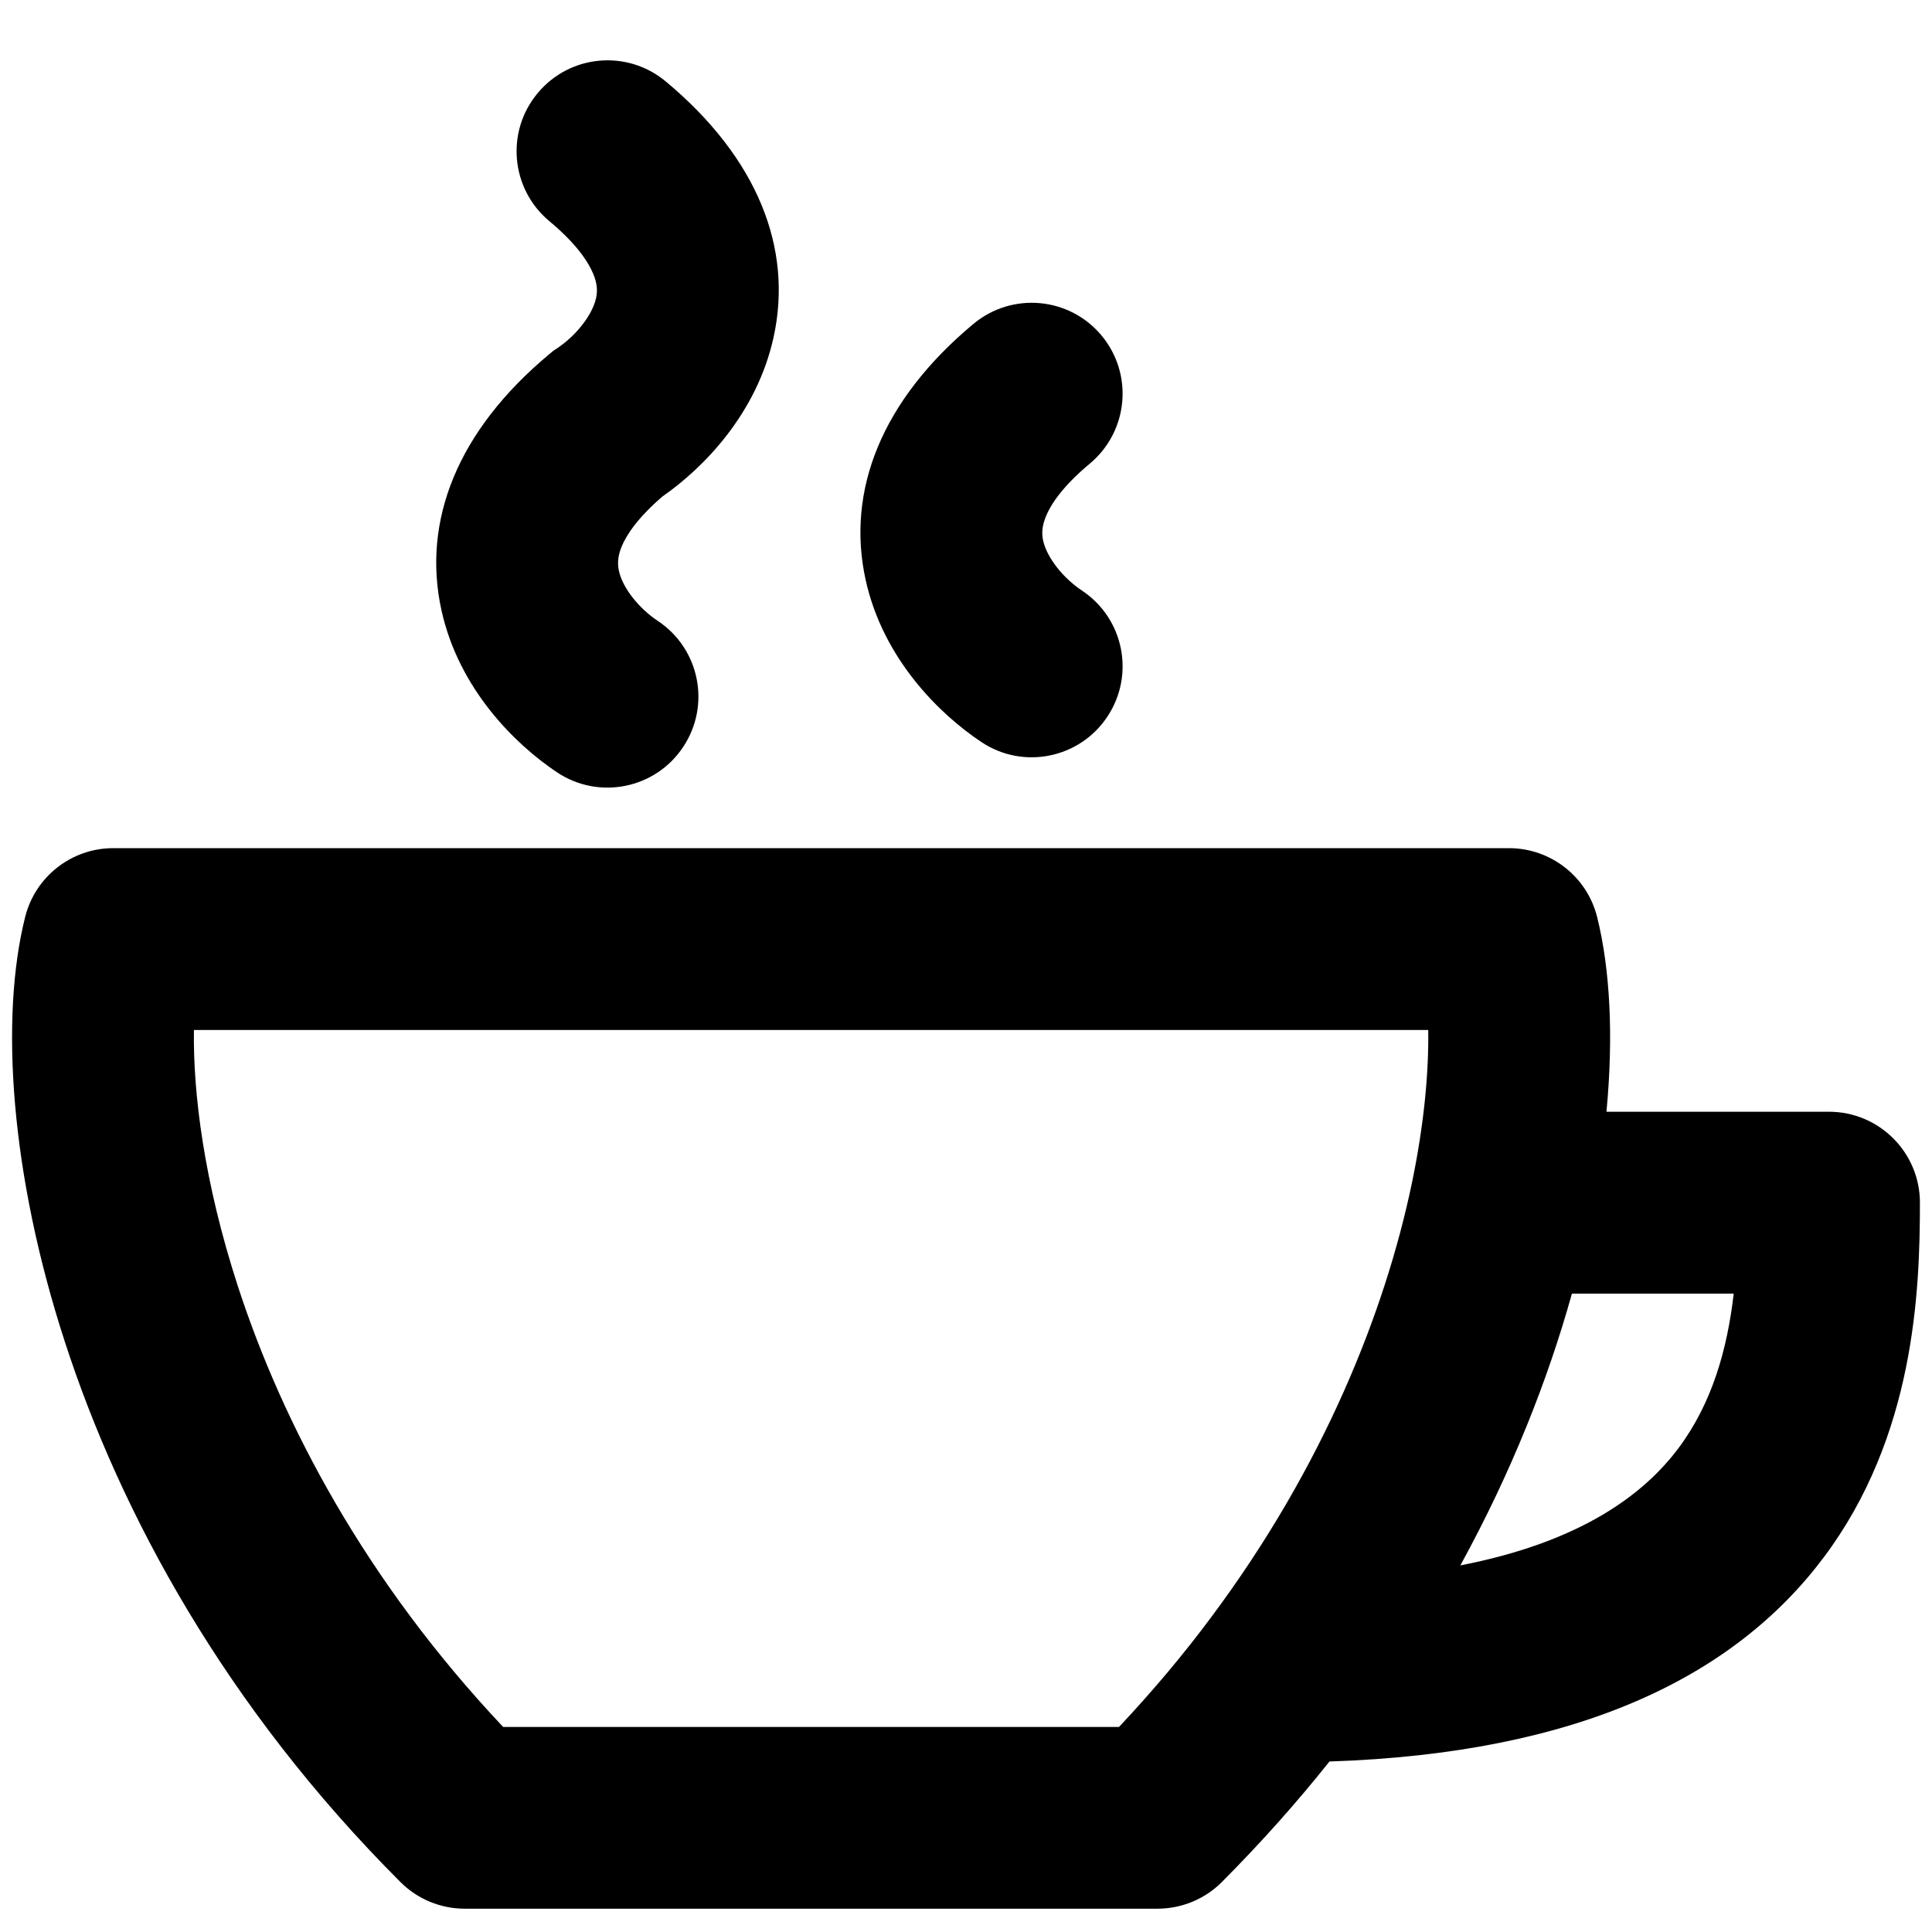
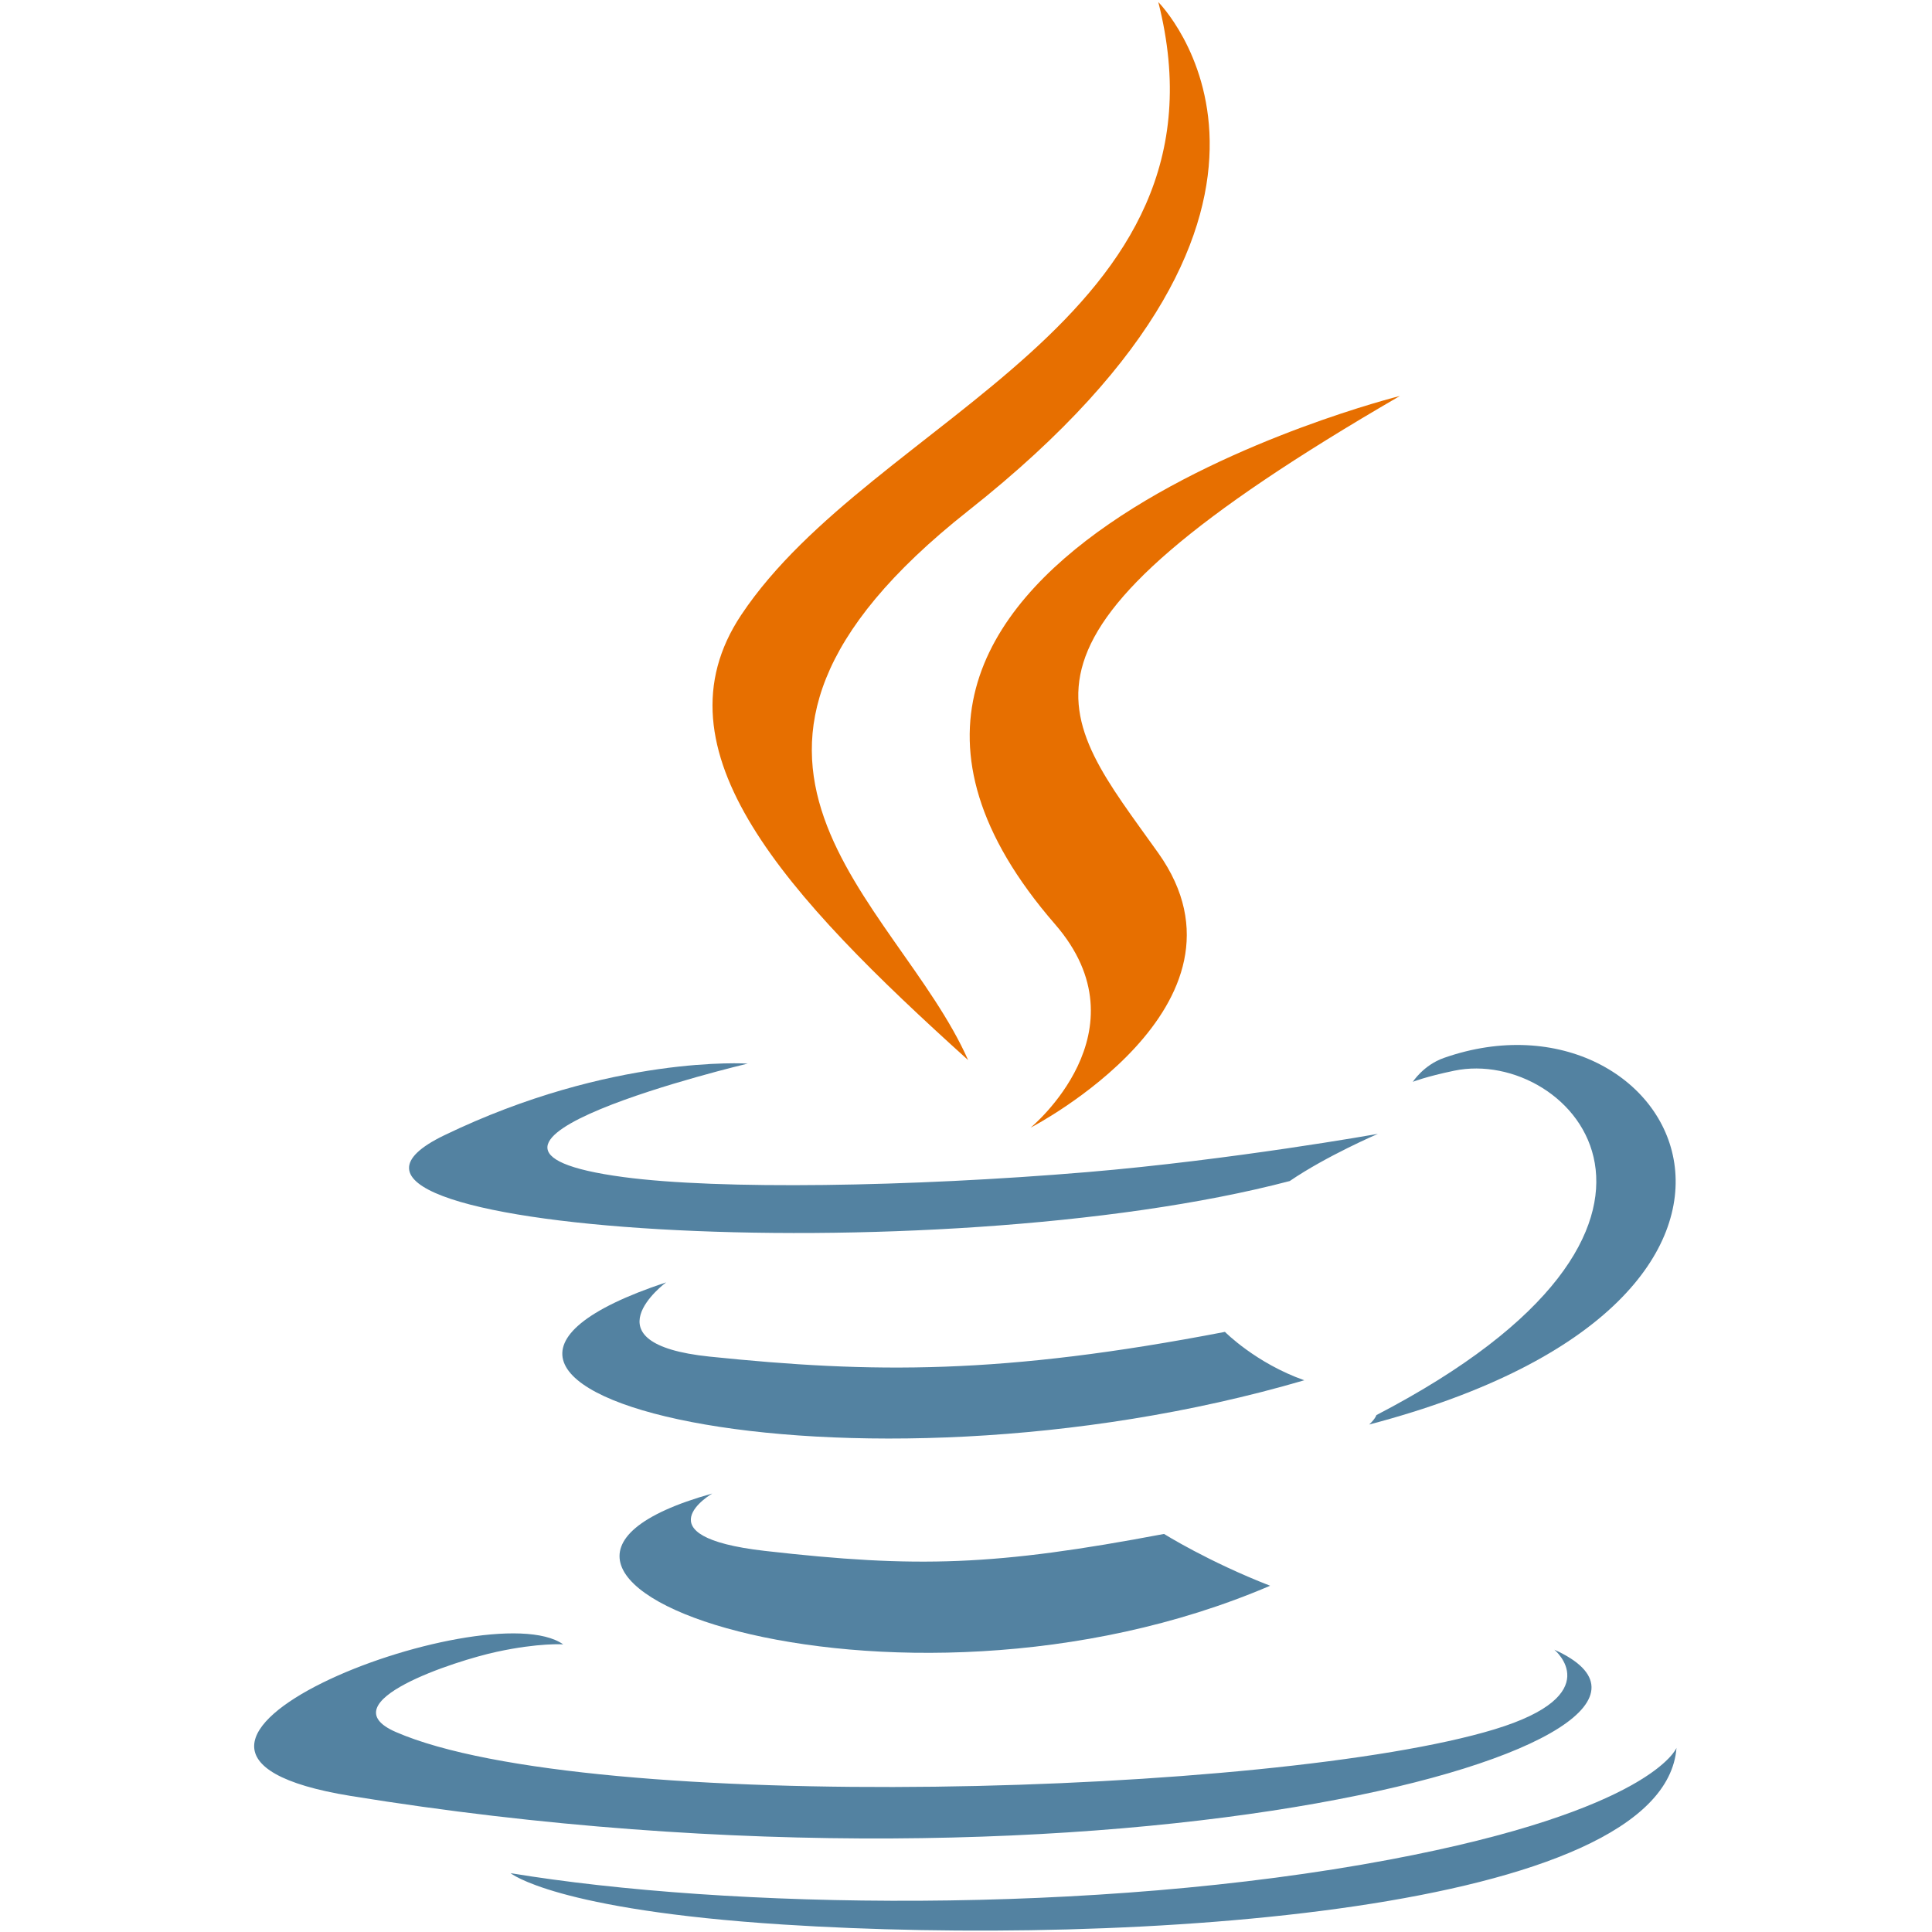
- <svg xmlns="http://www.w3.org/2000/svg" width="800px" height="800px" viewBox="0 0 16 16" fill="none">
-   <path fill-rule="nonzero" clip-rule="nonzero" d="M4.453 0.771C4.719 0.451 5.193 0.408 5.513 0.674C6.274 1.308 6.569 2.057 6.406 2.795C6.267 3.424 5.829 3.873 5.487 4.111C5.274 4.294 5.185 4.437 5.148 4.527C5.113 4.612 5.114 4.675 5.126 4.729C5.157 4.871 5.293 5.04 5.449 5.143C5.795 5.374 5.888 5.841 5.657 6.187C5.427 6.533 4.959 6.627 4.613 6.396C4.267 6.165 3.8 5.707 3.656 5.054C3.493 4.315 3.788 3.567 4.549 2.933L4.58 2.907L4.613 2.885C4.769 2.781 4.904 2.612 4.936 2.47C4.948 2.416 4.949 2.354 4.913 2.268C4.875 2.176 4.781 2.024 4.549 1.831C4.23 1.565 4.186 1.09 4.453 0.771ZM9.122 2.778C9.389 3.098 9.345 3.572 9.026 3.839C8.794 4.032 8.7 4.183 8.662 4.276C8.627 4.361 8.627 4.424 8.639 4.478C8.671 4.62 8.806 4.789 8.962 4.892C9.308 5.123 9.401 5.59 9.17 5.936C8.94 6.282 8.472 6.376 8.127 6.145C7.78 5.914 7.313 5.456 7.169 4.803C7.006 4.064 7.301 3.316 8.062 2.682C8.382 2.416 8.856 2.459 9.122 2.778ZM0.208 7.595C0.292 7.259 0.593 7.024 0.938 7.024H12.496C12.842 7.024 13.143 7.259 13.227 7.595C13.335 8.03 13.363 8.586 13.304 9.207H15.147C15.563 9.207 15.9 9.545 15.9 9.96C15.9 10.699 15.855 11.896 15.103 12.898C14.362 13.886 13.073 14.52 11.01 14.588C10.741 14.926 10.444 15.26 10.118 15.587C9.977 15.728 9.785 15.807 9.585 15.807H3.849C3.649 15.807 3.458 15.728 3.317 15.587C1.868 14.138 1 12.537 0.538 11.115C0.083 9.717 0 8.425 0.208 7.595ZM9.267 14.302C9.549 14.002 9.804 13.698 10.032 13.391C10.965 12.141 11.47 10.858 11.691 9.806C11.796 9.303 11.833 8.87 11.828 8.53H1.606C1.598 9.056 1.691 9.793 1.969 10.649C2.341 11.793 3.028 13.094 4.167 14.302H9.267ZM12.094 12.964C13.097 12.769 13.614 12.374 13.899 11.995C14.179 11.621 14.304 11.176 14.358 10.713H13.018C12.82 11.424 12.519 12.189 12.094 12.964Z" fill="#000000" />
+ <svg xmlns="http://www.w3.org/2000/svg" width="800px" height="800px" viewBox="-45 0 346 346" version="1.1" preserveAspectRatio="xMidYMid">
+   <g>
+     <path d="M82.554,267.473 C82.554,267.473 69.356,275.148 91.947,277.745 C119.316,280.867 133.303,280.42 163.464,274.711 C163.464,274.711 171.393,279.683 182.467,283.99 C114.856,312.967 29.448,282.311 82.554,267.473" fill="#5382A1">
+ 
+ </path>
+     <path d="M74.292,229.659 C74.292,229.659 59.489,240.617 82.097,242.955 C111.333,245.971 134.421,246.218 174.373,238.525 C174.373,238.525 179.899,244.127 188.588,247.191 C106.841,271.095 15.79,249.076 74.292,229.659" fill="#5382A1">
+ 
+ </path>
+     <path d="M143.942,165.515 C160.601,184.695 139.565,201.955 139.565,201.955 C139.565,201.955 181.866,180.118 162.439,152.772 C144.295,127.271 130.38,114.6 205.707,70.914 C205.707,70.914 87.469,100.444 143.942,165.515" fill="#E76F00">
+ 
+ </path>
+     <path d="M233.364,295.442 C233.364,295.442 243.131,303.489 222.607,309.715 C183.581,321.538 60.175,325.108 25.893,310.186 C13.57,304.825 36.68,297.385 43.949,295.824 C51.53,294.18 55.863,294.487 55.863,294.487 C42.158,284.832 -32.72,313.444 17.829,321.637 C155.682,343.993 269.121,311.571 233.364,295.442" fill="#5382A1">
+ 
+ </path>
+     <path d="M88.901,190.48 C88.901,190.48 26.129,205.389 66.672,210.803 C83.79,213.095 117.915,212.577 149.702,209.913 C175.68,207.722 201.765,203.063 201.765,203.063 C201.765,203.063 192.605,206.986 185.978,211.511 C122.234,228.276 -0.908,220.477 34.543,203.328 C64.524,188.836 88.901,190.48 88.901,190.48" fill="#5382A1">
+ 
+ </path>
+     <path d="M201.506,253.422 C266.305,219.75 236.345,187.392 215.433,191.751 C210.307,192.818 208.022,193.743 208.022,193.743 C208.022,193.743 209.925,190.762 213.559,189.472 C254.929,174.927 286.746,232.369 200.204,255.119 C200.204,255.12 201.207,254.224 201.506,253.422" fill="#5382A1">
+ 
+ </path>
+     <path d="M162.439,0.371 C162.439,0.371 198.326,36.27 128.402,91.472 C72.331,135.754 115.616,161.002 128.379,189.849 C95.649,160.318 71.63,134.323 87.744,110.128 C111.395,74.613 176.918,57.394 162.439,0.371" fill="#E76F00">
+ 
+ </path>
+     <path d="M95.268,344.665 C157.467,348.647 252.98,342.456 255.242,313.026 C255.242,313.026 250.894,324.183 203.838,333.043 C150.75,343.033 85.274,341.867 46.439,335.464 C46.44,335.463 54.389,342.044 95.268,344.665" fill="#5382A1">
+ 
+ </path>
+   </g>
</svg>
